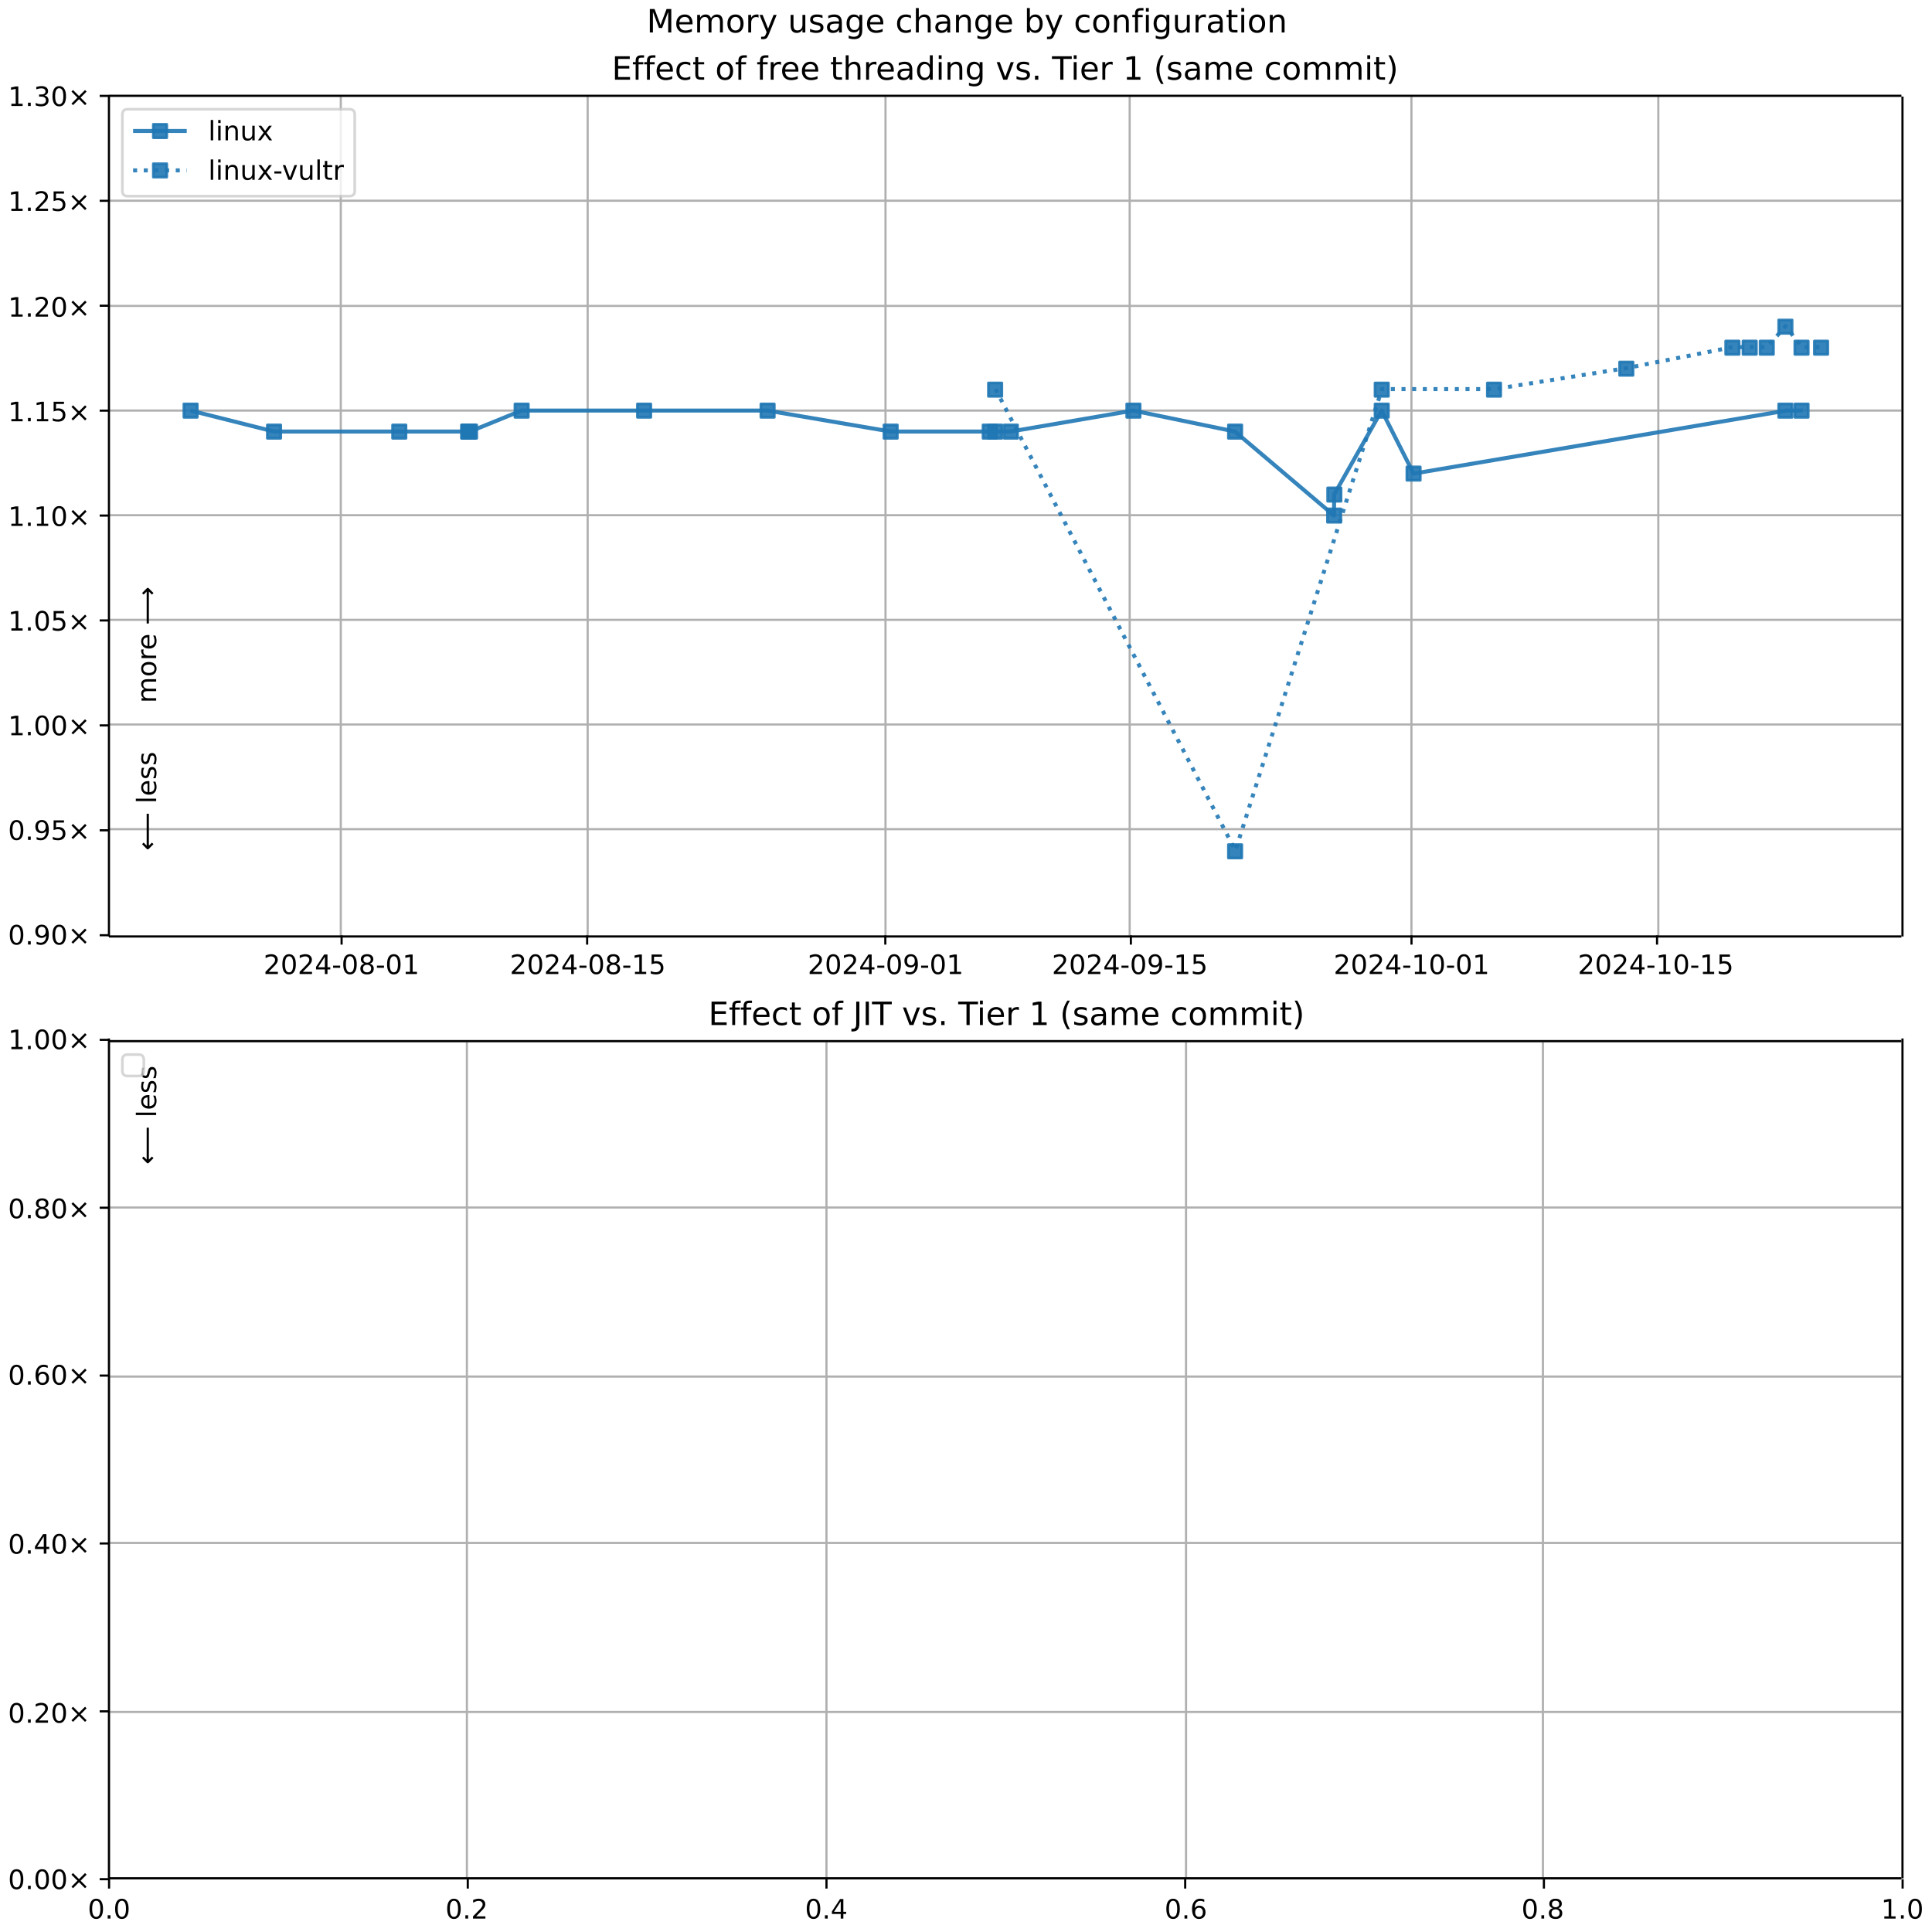
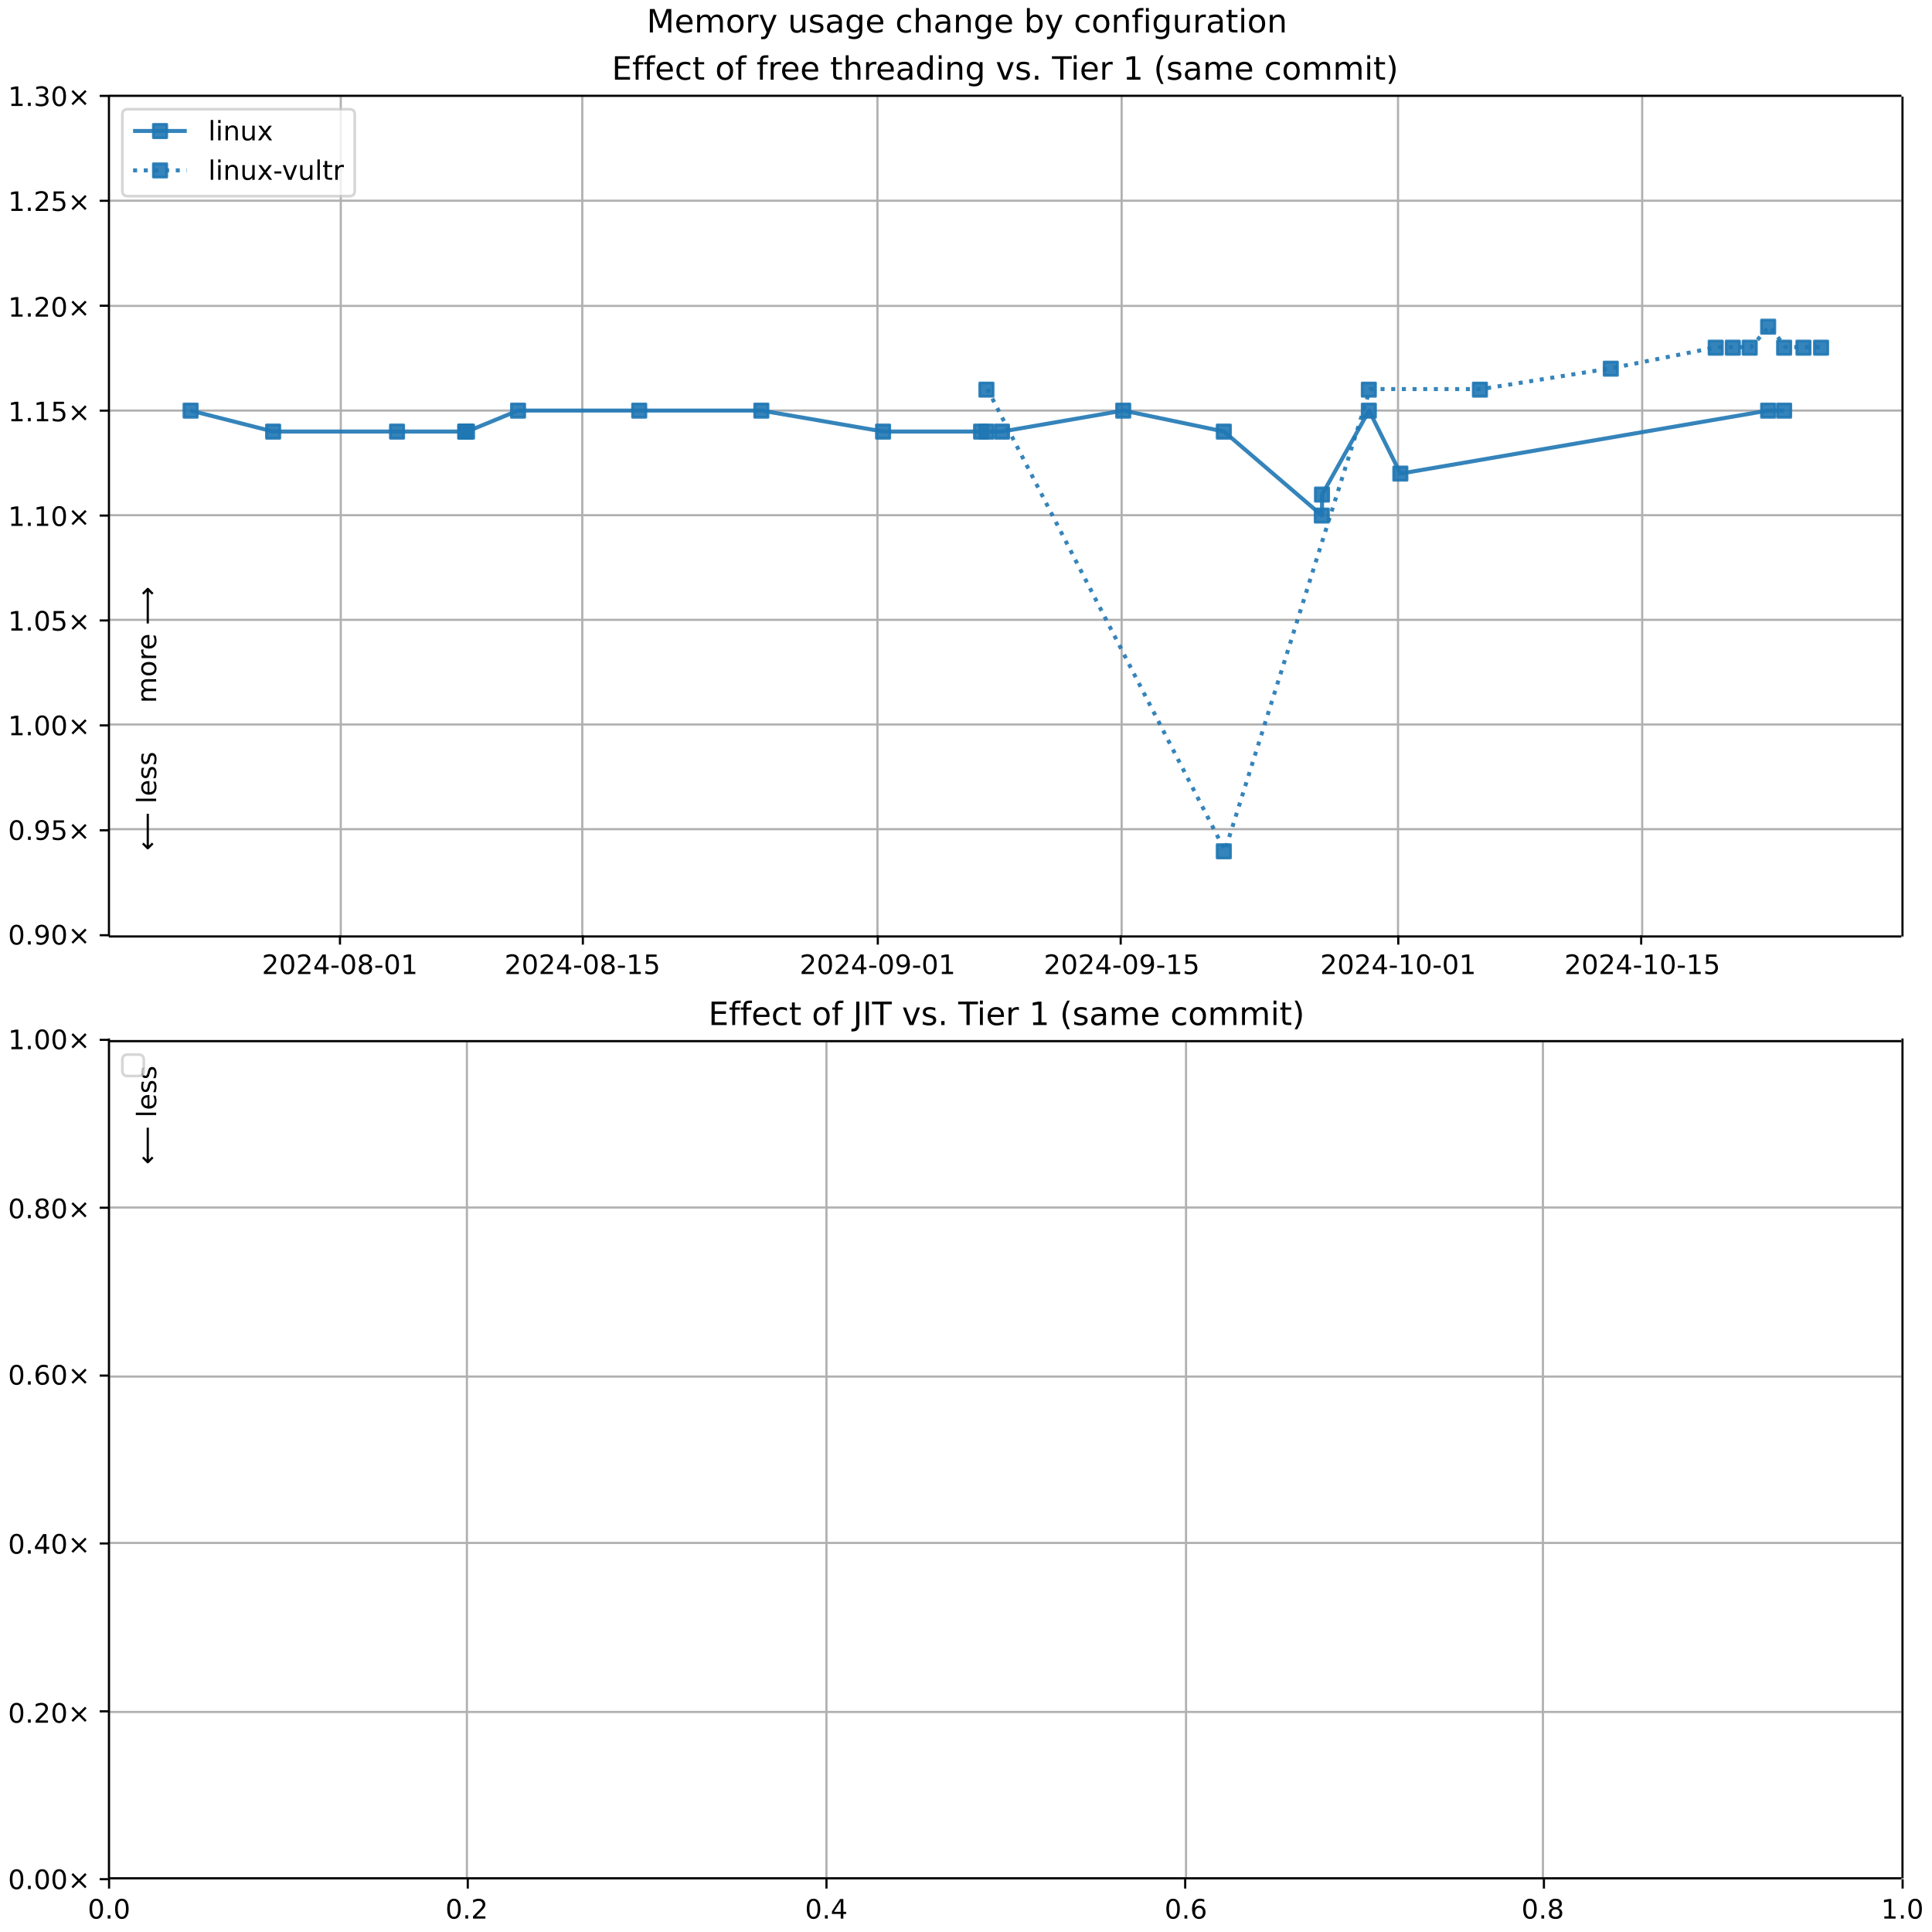
<svg xmlns="http://www.w3.org/2000/svg" xmlns:xlink="http://www.w3.org/1999/xlink" width="720pt" height="720pt" version="1.1" viewBox="0 0 720 720">
  <defs>
    <style type="text/css">*{stroke-linejoin: round; stroke-linecap: butt}</style>
  </defs>
  <path d="m0 720h720v-720h-720z" fill="#fff" />
  <path d="m40.6 349h668v-313h-668z" fill="#fff" />
  <path d="m127 349v-313" clip-path="url(#d)" fill="none" stroke="#b0b0b0" stroke-linecap="square" stroke-width=".8" />
  <defs>
    <path id="l" d="m0 0v3.5" stroke="#000" stroke-width=".8" />
  </defs>
-   <use x="127.304" y="348.529" stroke="#000000" stroke-width=".8" xlink:href="#l" />
-   <g transform="translate(98.2 363) scale(.1 -.1)">
+   <use x="126.695" y="348.529" stroke="#000000" stroke-width=".8" xlink:href="#l" />
+   <g transform="translate(97.6 363) scale(.1 -.1)">
    <defs>
      <path id="g" transform="scale(.0156)" d="m1228 531h2203v-531h-2962v531q359 372 979 998 621 627 780 809 303 340 423 576 121 236 121 464 0 372-261 606-261 235-680 235-297 0-627-103-329-103-704-313v638q381 153 712 231 332 78 607 78 725 0 1156-363 431-362 431-968 0-288-108-546-107-257-392-607-78-91-497-524-418-433-1181-1211z" />
      <path id="a" transform="scale(.0156)" d="m2034 4250q-487 0-733-480-245-479-245-1442 0-959 245-1439 246-480 733-480 491 0 736 480 246 480 246 1439 0 963-246 1442-245 480-736 480zm0 500q785 0 1199-621 414-620 414-1801 0-1178-414-1799-414-620-1199-620-784 0-1198 620-414 621-414 1799 0 1181 414 1801 414 621 1198 621z" />
      <path id="s" transform="scale(.0156)" d="m2419 4116-1594-2491h1594v2491zm-166 550h794v-3041h666v-525h-666v-1100h-628v1100h-2106v609l1940 2957z" />
      <path id="k" transform="scale(.0156)" d="m313 2009h1684v-512h-1684v512z" />
      <path id="ac" transform="scale(.0156)" d="m2034 2216q-450 0-708-241-257-241-257-662 0-422 257-663 258-241 708-241t709 242q260 243 260 662 0 421-258 662-257 241-711 241zm-631 268q-406 100-633 378-226 279-226 679 0 559 398 884 399 325 1092 325 697 0 1094-325t397-884q0-400-227-679-226-278-629-378 456-106 710-416 255-309 255-755 0-679-414-1042-414-362-1186-362-771 0-1186 362-414 363-414 1042 0 446 256 755 257 310 713 416zm-231 997q0-362 226-565 227-203 636-203 407 0 636 203 230 203 230 565 0 363-230 566-229 203-636 203-409 0-636-203-226-203-226-566z" />
      <path id="e" transform="scale(.0156)" d="m794 531h1031v3560l-1122-225v575l1116 225h631v-4135h1031v-531h-2687v531z" />
    </defs>
    <use xlink:href="#g" />
    <use x="63.623" xlink:href="#a" />
    <use x="127.246" xlink:href="#g" />
    <use x="190.869" xlink:href="#s" />
    <use x="254.492" xlink:href="#k" />
    <use x="290.576" xlink:href="#a" />
    <use x="354.199" xlink:href="#ac" />
    <use x="417.822" xlink:href="#k" />
    <use x="453.906" xlink:href="#a" />
    <use x="517.529" xlink:href="#e" />
  </g>
-   <path d="m219 349v-313" clip-path="url(#d)" fill="none" stroke="#b0b0b0" stroke-linecap="square" stroke-width=".8" />
-   <use x="218.813" y="348.529" stroke="#000000" stroke-width=".8" xlink:href="#l" />
-   <g transform="translate(190 363) scale(.1 -.1)">
+   <path d="m217 349v-313" clip-path="url(#d)" fill="none" stroke="#b0b0b0" stroke-linecap="square" stroke-width=".8" />
+   <use x="217.215" y="348.529" stroke="#000000" stroke-width=".8" xlink:href="#l" />
+   <g transform="translate(188 363) scale(.1 -.1)">
    <defs>
      <path id="u" transform="scale(.0156)" d="m691 4666h2478v-532h-1900v-1143q137 47 274 70 138 23 276 23 781 0 1237-428 457-428 457-1159 0-753-469-1171-469-417-1322-417-294 0-599 50-304 50-629 150v635q281-153 581-228t634-75q541 0 856 284 316 284 316 772 0 487-316 771-315 285-856 285-253 0-505-56-251-56-513-175v2344z" />
    </defs>
    <use xlink:href="#g" />
    <use x="63.623" xlink:href="#a" />
    <use x="127.246" xlink:href="#g" />
    <use x="190.869" xlink:href="#s" />
    <use x="254.492" xlink:href="#k" />
    <use x="290.576" xlink:href="#a" />
    <use x="354.199" xlink:href="#ac" />
    <use x="417.822" xlink:href="#k" />
    <use x="453.906" xlink:href="#e" />
    <use x="517.529" xlink:href="#u" />
  </g>
-   <path d="m330 349v-313" clip-path="url(#d)" fill="none" stroke="#b0b0b0" stroke-linecap="square" stroke-width=".8" />
-   <use x="329.932" y="348.529" stroke="#000000" stroke-width=".8" xlink:href="#l" />
-   <g transform="translate(301 363) scale(.1 -.1)">
+   <path d="m327 349v-313" clip-path="url(#d)" fill="none" stroke="#b0b0b0" stroke-linecap="square" stroke-width=".8" />
+   <use x="327.132" y="348.529" stroke="#000000" stroke-width=".8" xlink:href="#l" />
+   <g transform="translate(298 363) scale(.1 -.1)">
    <defs>
      <path id="ab" transform="scale(.0156)" d="m703 97v575q238-113 481-172 244-59 479-59 625 0 954 420 330 420 377 1277-181-269-460-413-278-144-615-144-700 0-1108 423-408 424-408 1159 0 718 425 1152 425 435 1131 435 810 0 1236-621 427-620 427-1801 0-1103-524-1761-523-658-1407-658-238 0-482 47-243 47-506 141zm1256 1978q425 0 673 290 249 291 249 798 0 503-249 795-248 292-673 292t-673-292-248-795q0-507 248-798 248-290 673-290z" />
    </defs>
    <use xlink:href="#g" />
    <use x="63.623" xlink:href="#a" />
    <use x="127.246" xlink:href="#g" />
    <use x="190.869" xlink:href="#s" />
    <use x="254.492" xlink:href="#k" />
    <use x="290.576" xlink:href="#a" />
    <use x="354.199" xlink:href="#ab" />
    <use x="417.822" xlink:href="#k" />
    <use x="453.906" xlink:href="#a" />
    <use x="517.529" xlink:href="#e" />
  </g>
-   <path d="m421 349v-313" clip-path="url(#d)" fill="none" stroke="#b0b0b0" stroke-linecap="square" stroke-width=".8" />
-   <use x="421.441" y="348.529" stroke="#000000" stroke-width=".8" xlink:href="#l" />
-   <g transform="translate(392 363) scale(.1 -.1)">
+   <path d="m418 349v-313" clip-path="url(#d)" fill="none" stroke="#b0b0b0" stroke-linecap="square" stroke-width=".8" />
+   <use x="417.652" y="348.529" stroke="#000000" stroke-width=".8" xlink:href="#l" />
+   <g transform="translate(389 363) scale(.1 -.1)">
    <use xlink:href="#g" />
    <use x="63.623" xlink:href="#a" />
    <use x="127.246" xlink:href="#g" />
    <use x="190.869" xlink:href="#s" />
    <use x="254.492" xlink:href="#k" />
    <use x="290.576" xlink:href="#a" />
    <use x="354.199" xlink:href="#ab" />
    <use x="417.822" xlink:href="#k" />
    <use x="453.906" xlink:href="#e" />
    <use x="517.529" xlink:href="#u" />
  </g>
-   <path d="m526 349v-313" clip-path="url(#d)" fill="none" stroke="#b0b0b0" stroke-linecap="square" stroke-width=".8" />
-   <use x="526.024" y="348.529" stroke="#000000" stroke-width=".8" xlink:href="#l" />
-   <g transform="translate(497 363) scale(.1 -.1)">
+   <path d="m521 349v-313" clip-path="url(#d)" fill="none" stroke="#b0b0b0" stroke-linecap="square" stroke-width=".8" />
+   <use x="521.104" y="348.529" stroke="#000000" stroke-width=".8" xlink:href="#l" />
+   <g transform="translate(492 363) scale(.1 -.1)">
    <use xlink:href="#g" />
    <use x="63.623" xlink:href="#a" />
    <use x="127.246" xlink:href="#g" />
    <use x="190.869" xlink:href="#s" />
    <use x="254.492" xlink:href="#k" />
    <use x="290.576" xlink:href="#e" />
    <use x="354.199" xlink:href="#a" />
    <use x="417.822" xlink:href="#k" />
    <use x="453.906" xlink:href="#a" />
    <use x="517.529" xlink:href="#e" />
  </g>
-   <path d="m618 349v-313" clip-path="url(#d)" fill="none" stroke="#b0b0b0" stroke-linecap="square" stroke-width=".8" />
-   <use x="617.533" y="348.529" stroke="#000000" stroke-width=".8" xlink:href="#l" />
-   <g transform="translate(588 363) scale(.1 -.1)">
+   <path d="m612 349v-313" clip-path="url(#d)" fill="none" stroke="#b0b0b0" stroke-linecap="square" stroke-width=".8" />
+   <use x="611.624" y="348.529" stroke="#000000" stroke-width=".8" xlink:href="#l" />
+   <g transform="translate(583 363) scale(.1 -.1)">
    <use xlink:href="#g" />
    <use x="63.623" xlink:href="#a" />
    <use x="127.246" xlink:href="#g" />
    <use x="190.869" xlink:href="#s" />
    <use x="254.492" xlink:href="#k" />
    <use x="290.576" xlink:href="#e" />
    <use x="354.199" xlink:href="#a" />
    <use x="417.822" xlink:href="#k" />
    <use x="453.906" xlink:href="#e" />
    <use x="517.529" xlink:href="#u" />
  </g>
  <path d="m40.6 349h668" clip-path="url(#d)" fill="none" stroke="#b0b0b0" stroke-linecap="square" stroke-width=".8" />
  <defs>
    <path id="h" d="m0 0h-3.5" stroke="#000" stroke-width=".8" />
  </defs>
  <use x="40.646" y="348.529" stroke="#000000" stroke-width=".8" xlink:href="#h" />
  <g transform="translate(3 352) scale(.1 -.1)">
    <defs>
      <path id="c" transform="scale(.0156)" d="m684 794h660v-794h-660v794z" />
      <path id="i" transform="scale(.0156)" d="m4488 3438-1429-1435 1429-1428-372-378-1435 1434-1434-1434-369 378 1425 1428-1425 1435 369 378 1434-1435 1435 1435 372-378z" />
    </defs>
    <use xlink:href="#a" />
    <use x="63.623" xlink:href="#c" />
    <use x="95.41" xlink:href="#ab" />
    <use x="159.033" xlink:href="#a" />
    <use x="222.656" xlink:href="#i" />
  </g>
  <path d="m40.6 309h668" clip-path="url(#d)" fill="none" stroke="#b0b0b0" stroke-linecap="square" stroke-width=".8" />
  <use x="40.646" y="309.429" stroke="#000000" stroke-width=".8" xlink:href="#h" />
  <g transform="translate(3 313) scale(.1 -.1)">
    <use xlink:href="#a" />
    <use x="63.623" xlink:href="#c" />
    <use x="95.41" xlink:href="#ab" />
    <use x="159.033" xlink:href="#u" />
    <use x="222.656" xlink:href="#i" />
  </g>
  <path d="m40.6 270h668" clip-path="url(#d)" fill="none" stroke="#b0b0b0" stroke-linecap="square" stroke-width=".8" />
  <use x="40.646" y="270.33" stroke="#000000" stroke-width=".8" xlink:href="#h" />
  <g transform="translate(3 274) scale(.1 -.1)">
    <use xlink:href="#e" />
    <use x="63.623" xlink:href="#c" />
    <use x="95.41" xlink:href="#a" />
    <use x="159.033" xlink:href="#a" />
    <use x="222.656" xlink:href="#i" />
  </g>
  <path d="m40.6 231h668" clip-path="url(#d)" fill="none" stroke="#b0b0b0" stroke-linecap="square" stroke-width=".8" />
  <use x="40.646" y="231.23" stroke="#000000" stroke-width=".8" xlink:href="#h" />
  <g transform="translate(3 235) scale(.1 -.1)">
    <use xlink:href="#e" />
    <use x="63.623" xlink:href="#c" />
    <use x="95.41" xlink:href="#a" />
    <use x="159.033" xlink:href="#u" />
    <use x="222.656" xlink:href="#i" />
  </g>
  <path d="m40.6 192h668" clip-path="url(#d)" fill="none" stroke="#b0b0b0" stroke-linecap="square" stroke-width=".8" />
  <use x="40.646" y="192.131" stroke="#000000" stroke-width=".8" xlink:href="#h" />
  <g transform="translate(3 196) scale(.1 -.1)">
    <use xlink:href="#e" />
    <use x="63.623" xlink:href="#c" />
    <use x="95.41" xlink:href="#e" />
    <use x="159.033" xlink:href="#a" />
    <use x="222.656" xlink:href="#i" />
  </g>
  <path d="m40.6 153h668" clip-path="url(#d)" fill="none" stroke="#b0b0b0" stroke-linecap="square" stroke-width=".8" />
  <use x="40.646" y="153.031" stroke="#000000" stroke-width=".8" xlink:href="#h" />
  <g transform="translate(3 157) scale(.1 -.1)">
    <use xlink:href="#e" />
    <use x="63.623" xlink:href="#c" />
    <use x="95.41" xlink:href="#e" />
    <use x="159.033" xlink:href="#u" />
    <use x="222.656" xlink:href="#i" />
  </g>
  <path d="m40.6 114h668" clip-path="url(#d)" fill="none" stroke="#b0b0b0" stroke-linecap="square" stroke-width=".8" />
  <use x="40.646" y="113.932" stroke="#000000" stroke-width=".8" xlink:href="#h" />
  <g transform="translate(3 118) scale(.1 -.1)">
    <use xlink:href="#e" />
    <use x="63.623" xlink:href="#c" />
    <use x="95.41" xlink:href="#g" />
    <use x="159.033" xlink:href="#a" />
    <use x="222.656" xlink:href="#i" />
  </g>
  <path d="m40.6 74.8h668" clip-path="url(#d)" fill="none" stroke="#b0b0b0" stroke-linecap="square" stroke-width=".8" />
  <use x="40.646" y="74.832" stroke="#000000" stroke-width=".8" xlink:href="#h" />
  <g transform="translate(3 78.6) scale(.1 -.1)">
    <use xlink:href="#e" />
    <use x="63.623" xlink:href="#c" />
    <use x="95.41" xlink:href="#g" />
    <use x="159.033" xlink:href="#u" />
    <use x="222.656" xlink:href="#i" />
  </g>
  <path d="m40.6 35.7h668" clip-path="url(#d)" fill="none" stroke="#b0b0b0" stroke-linecap="square" stroke-width=".8" />
  <use x="40.646" y="35.733" stroke="#000000" stroke-width=".8" xlink:href="#h" />
  <g transform="translate(3 39.5) scale(.1 -.1)">
    <defs>
      <path id="at" transform="scale(.0156)" d="m2597 2516q453-97 707-404 255-306 255-756 0-690-475-1069-475-378-1350-378-293 0-604 58t-642 174v609q262-153 574-231 313-78 654-78 593 0 904 234t311 681q0 413-289 645-289 233-804 233h-544v519h569q465 0 712 186t247 536q0 359-255 551-254 193-729 193-260 0-557-57-297-56-653-174v562q360 100 674 150t592 50q719 0 1137-327 419-326 419-882 0-388-222-655t-631-370z" />
    </defs>
    <use xlink:href="#e" />
    <use x="63.623" xlink:href="#c" />
    <use x="95.41" xlink:href="#at" />
    <use x="159.033" xlink:href="#a" />
    <use x="222.656" xlink:href="#i" />
  </g>
-   <path d="m71 153 31.1 7.82h46.7 25.7 0.042 0.622l19.2-7.82h45.6 46l45.9 7.82h36.9 2.01 5.86l45.7-7.82 37.9 7.82 36.9 31.3 0.069-7.82 17.7-31.3 11.9 23.5 139-23.5h6.01" clip-path="url(#d)" fill="none" stroke="#1f77b4" stroke-linecap="square" stroke-opacity=".9" stroke-width="1.5" />
+   <path d="m71 153 30.8 7.82h46.2 25.4 0.041 0.616l19-7.82h45.2 45.5l45.4 7.82h36.5 1.99 5.8l45.2-7.82 37.5 7.82 36.5 31.3 0.068-7.82 17.5-31.3 11.7 23.5 137-23.5h5.95" clip-path="url(#d)" fill="none" stroke="#1f77b4" stroke-linecap="square" stroke-opacity=".9" stroke-width="1.5" />
  <defs>
    <path id="b" d="m-2.5 2.5h5v-5h-5z" stroke="#1f77b4" stroke-opacity=".9" />
  </defs>
  <g clip-path="url(#d)" fill="#1f77b4" fill-opacity=".9" stroke="#1f77b4" stroke-opacity=".9">
    <use x="71.027" y="153.031" xlink:href="#b" />
-     <use x="102.128" y="160.851" xlink:href="#b" />
-     <use x="148.8" y="160.851" xlink:href="#b" />
-     <use x="174.515" y="160.851" xlink:href="#b" />
-     <use x="174.557" y="160.851" xlink:href="#b" />
-     <use x="175.179" y="160.851" xlink:href="#b" />
-     <use x="194.398" y="153.031" xlink:href="#b" />
-     <use x="240.048" y="153.031" xlink:href="#b" />
-     <use x="286.059" y="153.031" xlink:href="#b" />
-     <use x="331.916" y="160.851" xlink:href="#b" />
-     <use x="368.842" y="160.851" xlink:href="#b" />
-     <use x="370.854" y="160.851" xlink:href="#b" />
-     <use x="376.717" y="160.851" xlink:href="#b" />
-     <use x="422.394" y="153.031" xlink:href="#b" />
-     <use x="460.287" y="160.851" xlink:href="#b" />
-     <use x="497.206" y="192.131" xlink:href="#b" />
-     <use x="497.274" y="184.311" xlink:href="#b" />
-     <use x="514.929" y="153.031" xlink:href="#b" />
-     <use x="526.799" y="176.491" xlink:href="#b" />
-     <use x="665.365" y="153.031" xlink:href="#b" />
-     <use x="671.378" y="153.031" xlink:href="#b" />
+     <use x="101.792" y="160.851" xlink:href="#b" />
+     <use x="147.959" y="160.851" xlink:href="#b" />
+     <use x="173.396" y="160.851" xlink:href="#b" />
+     <use x="173.438" y="160.851" xlink:href="#b" />
+     <use x="174.053" y="160.851" xlink:href="#b" />
+     <use x="193.064" y="153.031" xlink:href="#b" />
+     <use x="238.22" y="153.031" xlink:href="#b" />
+     <use x="283.734" y="153.031" xlink:href="#b" />
+     <use x="329.095" y="160.851" xlink:href="#b" />
+     <use x="365.622" y="160.851" xlink:href="#b" />
+     <use x="367.612" y="160.851" xlink:href="#b" />
+     <use x="373.411" y="160.851" xlink:href="#b" />
+     <use x="418.595" y="153.031" xlink:href="#b" />
+     <use x="456.078" y="160.851" xlink:href="#b" />
+     <use x="492.597" y="192.131" xlink:href="#b" />
+     <use x="492.665" y="184.311" xlink:href="#b" />
+     <use x="510.129" y="153.031" xlink:href="#b" />
+     <use x="521.87" y="176.491" xlink:href="#b" />
+     <use x="658.938" y="153.031" xlink:href="#b" />
+     <use x="664.887" y="153.031" xlink:href="#b" />
  </g>
  <g stroke="#1f77b4" stroke-opacity=".9">
-     <path d="m371 145 89.4 172 54.6-172h41.9l49.3-7.82 39.5-7.82h6.45 6.36l6.94-7.82 6.01 7.82h7.29" clip-path="url(#d)" fill="none" stroke-dasharray="1.5,2.475" stroke-width="1.5" />
+     <path d="m368 145 88.5 172 54.1-172h41.4l48.8-7.82 39.1-7.82h6.38 6.29l6.87-7.82 5.95 7.82h7.21 6.57" clip-path="url(#d)" fill="none" stroke-dasharray="1.5,2.475" stroke-width="1.5" />
    <g clip-path="url(#d)" fill="#1f77b4" fill-opacity=".9">
-       <use x="370.854" y="145.211" xlink:href="#b" />
-       <use x="460.287" y="317.249" xlink:href="#b" />
-       <use x="514.929" y="145.211" xlink:href="#b" />
-       <use x="556.784" y="145.211" xlink:href="#b" />
-       <use x="606.083" y="137.391" xlink:href="#b" />
-       <use x="645.609" y="129.572" xlink:href="#b" />
-       <use x="652.062" y="129.572" xlink:href="#b" />
-       <use x="658.422" y="129.572" xlink:href="#b" />
-       <use x="665.365" y="121.752" xlink:href="#b" />
-       <use x="671.378" y="129.572" xlink:href="#b" />
+       <use x="367.612" y="145.211" xlink:href="#b" />
+       <use x="456.078" y="317.249" xlink:href="#b" />
+       <use x="510.129" y="145.211" xlink:href="#b" />
+       <use x="551.532" y="145.211" xlink:href="#b" />
+       <use x="600.297" y="137.391" xlink:href="#b" />
+       <use x="639.396" y="129.572" xlink:href="#b" />
+       <use x="645.779" y="129.572" xlink:href="#b" />
+       <use x="652.07" y="129.572" xlink:href="#b" />
+       <use x="658.938" y="121.752" xlink:href="#b" />
+       <use x="664.887" y="129.572" xlink:href="#b" />
+       <use x="672.096" y="129.572" xlink:href="#b" />
      <use x="678.666" y="129.572" xlink:href="#b" />
    </g>
  </g>
  <path d="m40.6 349v-313" fill="none" stroke="#000" stroke-linecap="square" stroke-width=".8" />
  <path d="m709 349v-313" fill="none" stroke="#000" stroke-linecap="square" stroke-width=".8" />
  <path d="m40.6 349h668" fill="none" stroke="#000" stroke-linecap="square" stroke-width=".8" />
  <path d="m40.6 35.7h668" fill="none" stroke="#000" stroke-linecap="square" stroke-width=".8" />
  <g clip-path="url(#d)">
    <g transform="translate(58.2 262) rotate(-90) scale(.1 -.1)">
      <defs>
        <path id="p" transform="scale(.0156)" d="m3328 2828q216 388 516 572t706 184q547 0 844-383 297-382 297-1088v-2113h-578v2094q0 503-179 746-178 244-543 244-447 0-707-297-259-296-259-809v-1978h-578v2094q0 506-178 748t-550 242q-441 0-701-298-259-298-259-808v-1978h-578v3500h578v-544q197 322 472 475t653 153q382 0 649-194 267-193 395-562z" />
        <path id="o" transform="scale(.0156)" d="m1959 3097q-462 0-731-361t-269-989 267-989q268-361 733-361 460 0 728 362 269 363 269 988 0 622-269 986-268 364-728 364zm0 487q750 0 1178-488 429-487 429-1349 0-859-429-1349-428-489-1178-489-753 0-1180 489-426 490-426 1349 0 862 426 1349 427 488 1180 488z" />
        <path id="n" transform="scale(.0156)" d="m2631 2963q-97 56-211 82-114 27-251 27-488 0-749-317t-261-911v-1844h-578v3500h578v-544q182 319 472 473 291 155 707 155 59 0 131-8 72-7 159-23l3-590z" />
        <path id="f" transform="scale(.0156)" d="m3597 1894v-281h-2644q38-594 358-905t892-311q331 0 642 81t618 244v-544q-310-131-635-200t-659-69q-838 0-1327 487-489 488-489 1320 0 859 464 1363 464 505 1252 505 706 0 1117-455 411-454 411-1235zm-575 169q-6 471-264 752-258 282-683 282-481 0-770-272t-333-766l2050 4z" />
        <path id="am" transform="scale(.0156)" d="m8863 2147v-281l-1229-1228-375 375 729 728h-7622v531h7622l-729 728 375 375 1229-1228z" />
      </defs>
      <use xlink:href="#p" />
      <use x="97.412" xlink:href="#o" />
      <use x="158.594" xlink:href="#n" />
      <use x="197.457" xlink:href="#f" />
      <use x="258.98" xlink:href="#DejaVuSans-20" />
      <use x="290.768" xlink:href="#am" />
    </g>
  </g>
  <g clip-path="url(#d)">
    <g transform="translate(58.2 317) rotate(-90) scale(.1 -.1)">
      <defs>
        <path id="an" transform="scale(.0156)" d="m313 1866v281l1228 1228 375-375-728-728h7621v-531h-7621l728-728-375-375-1228 1228z" />
        <path id="z" transform="scale(.0156)" d="m603 4863h575v-4863h-575v4863z" />
        <path id="m" transform="scale(.0156)" d="m2834 3397v-544q-243 125-506 187-262 63-544 63-428 0-642-131t-214-394q0-200 153-314t616-217l197-44q612-131 870-370t258-667q0-488-386-773-386-284-1061-284-281 0-586 55t-642 164v594q319-166 628-249 309-82 613-82 406 0 624 139 219 139 219 392 0 234-158 359-157 125-692 241l-200 47q-534 112-772 345-237 233-237 639 0 494 350 762 350 269 994 269 318 0 599-47 282-46 519-140z" />
      </defs>
      <use xlink:href="#an" />
      <use x="143.359" xlink:href="#DejaVuSans-20" />
      <use x="175.146" xlink:href="#z" />
      <use x="202.93" xlink:href="#f" />
      <use x="264.453" xlink:href="#m" />
      <use x="316.553" xlink:href="#m" />
    </g>
  </g>
  <g transform="translate(228 29.7) scale(.12 -.12)">
    <defs>
      <path id="ai" transform="scale(.0156)" d="m628 4666h2950v-532h-2319v-1381h2222v-531h-2222v-1691h2375v-531h-3006v4666z" />
      <path id="r" transform="scale(.0156)" d="m2375 4863v-479h-550q-309 0-430-125-120-125-120-450v-309h947v-447h-947v-3053h-578v3053h-550v447h550v244q0 584 272 851 272 268 862 268h544z" />
      <path id="w" transform="scale(.0156)" d="m3122 3366v-538q-244 135-489 202t-495 67q-560 0-870-355-309-354-309-995t309-996q310-354 870-354 250 0 495 67t489 202v-532q-241-112-499-168-257-57-548-57-791 0-1257 497-465 497-465 1341 0 856 470 1346 471 491 1290 491 265 0 518-55 253-54 491-163z" />
      <path id="t" transform="scale(.0156)" d="m1172 4494v-994h1184v-447h-1184v-1900q0-428 117-550t477-122h590v-481h-590q-666 0-919 248-253 249-253 905v1900h-422v447h422v994h578z" />
      <path id="ah" transform="scale(.0156)" d="m3513 2113v-2113h-575v2094q0 497-194 743-194 247-581 247-466 0-735-297-269-296-269-809v-1978h-578v4863h578v-1907q207 316 486 472 280 156 646 156 603 0 912-373 310-373 310-1098z" />
      <path id="x" transform="scale(.0156)" d="m2194 1759q-697 0-966-159t-269-544q0-306 202-486 202-179 548-179 479 0 768 339t289 901v128h-572zm1147 238v-2e3h-575v531q-197-318-491-470t-719-152q-537 0-855 302-317 302-317 808 0 590 395 890 396 300 1180 300h807v57q0 397-261 614t-733 217q-300 0-585-72-284-72-546-216v532q315 122 612 182 297 61 578 61 760 0 1135-394 375-393 375-1193z" />
      <path id="ao" transform="scale(.0156)" d="m2906 2969v1894h575v-4863h-575v525q-181-312-458-464-276-152-664-152-634 0-1033 506-398 507-398 1332t398 1331q399 506 1033 506 388 0 664-152 277-151 458-463zm-1959-1222q0-634 261-995t717-361 718 361q263 361 263 995t-263 995q-262 361-718 361t-717-361-261-995z" />
      <path id="q" transform="scale(.0156)" d="m603 3500h575v-3500h-575v3500zm0 1363h575v-729h-575v729z" />
      <path id="v" transform="scale(.0156)" d="m3513 2113v-2113h-575v2094q0 497-194 743-194 247-581 247-466 0-735-297-269-296-269-809v-1978h-578v3500h578v-544q207 316 486 472 280 156 646 156 603 0 912-373 310-373 310-1098z" />
      <path id="aa" transform="scale(.0156)" d="m2906 1791q0 625-258 968-257 344-723 344-462 0-720-344-258-343-258-968 0-622 258-966t720-344q466 0 723 344 258 344 258 966zm575-1357q0-893-397-1329-396-436-1215-436-303 0-572 45t-522 139v559q253-137 500-202 247-66 503-66 566 0 847 295t281 892v285q-178-310-456-463t-666-153q-643 0-1037 490-394 491-394 1301 0 812 394 1302 394 491 1037 491 388 0 666-153t456-462v531h575v-3066z" />
      <path id="ad" transform="scale(.0156)" d="m191 3500h609l1094-2937 1094 2937h609l-1313-3500h-781l-1312 3500z" />
      <path id="ae" transform="scale(.0156)" d="m-19 4666h3947v-532h-1656v-4134h-634v4134h-1657v532z" />
      <path id="al" transform="scale(.0156)" d="m1984 4856q-418-718-622-1422-203-703-203-1425 0-721 205-1429t620-1424h-500q-468 735-701 1444t-233 1409q0 697 231 1403 232 707 703 1444h500z" />
      <path id="ak" transform="scale(.0156)" d="m513 4856h500q468-737 701-1444 233-706 233-1403 0-700-233-1409t-701-1444h-500q415 716 620 1424t205 1429q0 722-205 1425-205 704-620 1422z" />
    </defs>
    <use xlink:href="#ai" />
    <use x="63.184" xlink:href="#r" />
    <use x="98.389" xlink:href="#r" />
    <use x="133.594" xlink:href="#f" />
    <use x="195.117" xlink:href="#w" />
    <use x="250.098" xlink:href="#t" />
    <use x="289.307" xlink:href="#DejaVuSans-20" />
    <use x="321.094" xlink:href="#o" />
    <use x="382.275" xlink:href="#r" />
    <use x="417.48" xlink:href="#DejaVuSans-20" />
    <use x="449.268" xlink:href="#r" />
    <use x="484.473" xlink:href="#n" />
    <use x="523.336" xlink:href="#f" />
    <use x="584.859" xlink:href="#f" />
    <use x="646.383" xlink:href="#DejaVuSans-20" />
    <use x="678.17" xlink:href="#t" />
    <use x="717.379" xlink:href="#ah" />
    <use x="780.758" xlink:href="#n" />
    <use x="819.621" xlink:href="#f" />
    <use x="881.145" xlink:href="#x" />
    <use x="942.424" xlink:href="#ao" />
    <use x="1005.9" xlink:href="#q" />
    <use x="1033.684" xlink:href="#v" />
    <use x="1097.062" xlink:href="#aa" />
    <use x="1160.539" xlink:href="#DejaVuSans-20" />
    <use x="1192.326" xlink:href="#ad" />
    <use x="1251.506" xlink:href="#m" />
    <use x="1303.605" xlink:href="#c" />
    <use x="1335.393" xlink:href="#DejaVuSans-20" />
    <use x="1367.18" xlink:href="#ae" />
    <use x="1425.139" xlink:href="#q" />
    <use x="1452.922" xlink:href="#f" />
    <use x="1514.445" xlink:href="#n" />
    <use x="1555.559" xlink:href="#DejaVuSans-20" />
    <use x="1587.346" xlink:href="#e" />
    <use x="1650.969" xlink:href="#DejaVuSans-20" />
    <use x="1682.756" xlink:href="#al" />
    <use x="1721.77" xlink:href="#m" />
    <use x="1773.869" xlink:href="#x" />
    <use x="1835.148" xlink:href="#p" />
    <use x="1932.561" xlink:href="#f" />
    <use x="1994.084" xlink:href="#DejaVuSans-20" />
    <use x="2025.871" xlink:href="#w" />
    <use x="2080.852" xlink:href="#o" />
    <use x="2142.033" xlink:href="#p" />
    <use x="2239.445" xlink:href="#p" />
    <use x="2336.857" xlink:href="#q" />
    <use x="2364.641" xlink:href="#t" />
    <use x="2403.85" xlink:href="#ak" />
  </g>
  <path d="m47.6 73.1h82.6q2 0 2-2v-28.4q0-2-2-2h-82.6q-2 0-2 2v28.4q0 2 2 2z" fill="#fff" opacity=".8" stroke="#ccc" />
  <path d="m49.6 48.8h10 10" fill="none" stroke="#1f77b4" stroke-linecap="square" stroke-opacity=".9" stroke-width="1.5" />
  <use x="59.646" y="48.831" fill="#1f77b4" fill-opacity=".9" stroke="#1f77b4" stroke-opacity=".9" xlink:href="#b" />
  <g transform="translate(77.6 52.3) scale(.1 -.1)">
    <defs>
      <path id="y" transform="scale(.0156)" d="m544 1381v2119h575v-2097q0-497 193-746 194-248 582-248 465 0 735 297 271 297 271 810v1984h575v-3500h-575v538q-209-319-486-474-276-155-642-155-603 0-916 375-312 375-312 1097zm1447 2203z" />
      <path id="ag" transform="scale(.0156)" d="m3513 3500-1266-1703 1331-1797h-678l-1019 1375-1018-1375h-679l1360 1831-1244 1669h678l928-1247 928 1247h679z" />
    </defs>
    <use xlink:href="#z" />
    <use x="27.783" xlink:href="#q" />
    <use x="55.566" xlink:href="#v" />
    <use x="118.945" xlink:href="#y" />
    <use x="182.324" xlink:href="#ag" />
  </g>
  <path d="m49.6 63.5h10 10" fill="none" stroke="#1f77b4" stroke-dasharray="1.5,2.475" stroke-opacity=".9" stroke-width="1.5" />
  <use x="59.646" y="63.509" fill="#1f77b4" fill-opacity=".9" stroke="#1f77b4" stroke-opacity=".9" xlink:href="#b" />
  <g transform="translate(77.6 67) scale(.1 -.1)">
    <use xlink:href="#z" />
    <use x="27.783" xlink:href="#q" />
    <use x="55.566" xlink:href="#v" />
    <use x="118.945" xlink:href="#y" />
    <use x="182.324" xlink:href="#ag" />
    <use x="241.504" xlink:href="#k" />
    <use x="274.963" xlink:href="#ad" />
    <use x="334.143" xlink:href="#y" />
    <use x="397.521" xlink:href="#z" />
    <use x="425.305" xlink:href="#t" />
    <use x="464.514" xlink:href="#n" />
  </g>
  <path d="m40.6 700h668v-313h-668z" fill="#fff" />
  <path d="m40.6 700v-313" clip-path="url(#j)" fill="none" stroke="#b0b0b0" stroke-linecap="square" stroke-width=".8" />
  <use x="40.646" y="700.322" stroke="#000000" stroke-width=".8" xlink:href="#l" />
  <g transform="translate(32.7 715) scale(.1 -.1)">
    <use xlink:href="#a" />
    <use x="63.623" xlink:href="#c" />
    <use x="95.41" xlink:href="#a" />
  </g>
  <path d="m174 700v-313" clip-path="url(#j)" fill="none" stroke="#b0b0b0" stroke-linecap="square" stroke-width=".8" />
  <use x="174.326" y="700.322" stroke="#000000" stroke-width=".8" xlink:href="#l" />
  <g transform="translate(166 715) scale(.1 -.1)">
    <use xlink:href="#a" />
    <use x="63.623" xlink:href="#c" />
    <use x="95.41" xlink:href="#g" />
  </g>
  <path d="m308 700v-313" clip-path="url(#j)" fill="none" stroke="#b0b0b0" stroke-linecap="square" stroke-width=".8" />
  <use x="308.007" y="700.322" stroke="#000000" stroke-width=".8" xlink:href="#l" />
  <g transform="translate(300 715) scale(.1 -.1)">
    <use xlink:href="#a" />
    <use x="63.623" xlink:href="#c" />
    <use x="95.41" xlink:href="#s" />
  </g>
  <path d="m442 700v-313" clip-path="url(#j)" fill="none" stroke="#b0b0b0" stroke-linecap="square" stroke-width=".8" />
  <use x="441.687" y="700.322" stroke="#000000" stroke-width=".8" xlink:href="#l" />
  <g transform="translate(434 715) scale(.1 -.1)">
    <defs>
      <path id="aj" transform="scale(.0156)" d="m2113 2584q-425 0-674-291-248-290-248-796 0-503 248-796 249-292 674-292t673 292q248 293 248 796 0 506-248 796-248 291-673 291zm1253 1979v-575q-238 112-480 171-242 60-480 60-625 0-955-422-329-422-376-1275 184 272 462 417 279 145 613 145 703 0 1111-427 408-426 408-1160 0-719-425-1154-425-434-1131-434-810 0-1238 620-428 621-428 1799 0 1106 525 1764t1409 658q238 0 480-47t505-140z" />
    </defs>
    <use xlink:href="#a" />
    <use x="63.623" xlink:href="#c" />
    <use x="95.41" xlink:href="#aj" />
  </g>
  <path d="m575 700v-313" clip-path="url(#j)" fill="none" stroke="#b0b0b0" stroke-linecap="square" stroke-width=".8" />
  <use x="575.368" y="700.322" stroke="#000000" stroke-width=".8" xlink:href="#l" />
  <g transform="translate(567 715) scale(.1 -.1)">
    <use xlink:href="#a" />
    <use x="63.623" xlink:href="#c" />
    <use x="95.41" xlink:href="#ac" />
  </g>
  <path d="m709 700v-313" clip-path="url(#j)" fill="none" stroke="#b0b0b0" stroke-linecap="square" stroke-width=".8" />
  <use x="709.048" y="700.322" stroke="#000000" stroke-width=".8" xlink:href="#l" />
  <g transform="translate(701 715) scale(.1 -.1)">
    <use xlink:href="#e" />
    <use x="63.623" xlink:href="#c" />
    <use x="95.41" xlink:href="#a" />
  </g>
  <path d="m40.6 700h668" clip-path="url(#j)" fill="none" stroke="#b0b0b0" stroke-linecap="square" stroke-width=".8" />
  <use x="40.646" y="700.322" stroke="#000000" stroke-width=".8" xlink:href="#h" />
  <g transform="translate(3 704) scale(.1 -.1)">
    <use xlink:href="#a" />
    <use x="63.623" xlink:href="#c" />
    <use x="95.41" xlink:href="#a" />
    <use x="159.033" xlink:href="#a" />
    <use x="222.656" xlink:href="#i" />
  </g>
  <path d="m40.6 638h668" clip-path="url(#j)" fill="none" stroke="#b0b0b0" stroke-linecap="square" stroke-width=".8" />
  <use x="40.646" y="637.762" stroke="#000000" stroke-width=".8" xlink:href="#h" />
  <g transform="translate(3 642) scale(.1 -.1)">
    <use xlink:href="#a" />
    <use x="63.623" xlink:href="#c" />
    <use x="95.41" xlink:href="#g" />
    <use x="159.033" xlink:href="#a" />
    <use x="222.656" xlink:href="#i" />
  </g>
  <path d="m40.6 575h668" clip-path="url(#j)" fill="none" stroke="#b0b0b0" stroke-linecap="square" stroke-width=".8" />
  <use x="40.646" y="575.203" stroke="#000000" stroke-width=".8" xlink:href="#h" />
  <g transform="translate(3 579) scale(.1 -.1)">
    <use xlink:href="#a" />
    <use x="63.623" xlink:href="#c" />
    <use x="95.41" xlink:href="#s" />
    <use x="159.033" xlink:href="#a" />
    <use x="222.656" xlink:href="#i" />
  </g>
  <path d="m40.6 513h668" clip-path="url(#j)" fill="none" stroke="#b0b0b0" stroke-linecap="square" stroke-width=".8" />
  <use x="40.646" y="512.644" stroke="#000000" stroke-width=".8" xlink:href="#h" />
  <g transform="translate(3 516) scale(.1 -.1)">
    <use xlink:href="#a" />
    <use x="63.623" xlink:href="#c" />
    <use x="95.41" xlink:href="#aj" />
    <use x="159.033" xlink:href="#a" />
    <use x="222.656" xlink:href="#i" />
  </g>
  <path d="m40.6 450h668" clip-path="url(#j)" fill="none" stroke="#b0b0b0" stroke-linecap="square" stroke-width=".8" />
  <use x="40.646" y="450.085" stroke="#000000" stroke-width=".8" xlink:href="#h" />
  <g transform="translate(3 454) scale(.1 -.1)">
    <use xlink:href="#a" />
    <use x="63.623" xlink:href="#c" />
    <use x="95.41" xlink:href="#ac" />
    <use x="159.033" xlink:href="#a" />
    <use x="222.656" xlink:href="#i" />
  </g>
  <path d="m40.6 388h668" clip-path="url(#j)" fill="none" stroke="#b0b0b0" stroke-linecap="square" stroke-width=".8" />
  <use x="40.646" y="387.525" stroke="#000000" stroke-width=".8" xlink:href="#h" />
  <g transform="translate(3 391) scale(.1 -.1)">
    <use xlink:href="#e" />
    <use x="63.623" xlink:href="#c" />
    <use x="95.41" xlink:href="#a" />
    <use x="159.033" xlink:href="#a" />
    <use x="222.656" xlink:href="#i" />
  </g>
  <path d="m40.6 700v-313" fill="none" stroke="#000" stroke-linecap="square" stroke-width=".8" />
  <path d="m709 700v-313" fill="none" stroke="#000" stroke-linecap="square" stroke-width=".8" />
  <path d="m40.6 700h668" fill="none" stroke="#000" stroke-linecap="square" stroke-width=".8" />
  <path d="m40.6 388h668" fill="none" stroke="#000" stroke-linecap="square" stroke-width=".8" />
  <g clip-path="url(#j)">
    <g transform="translate(58.2 380) rotate(-90) scale(.1 -.1)">
      <use xlink:href="#p" />
      <use x="97.412" xlink:href="#o" />
      <use x="158.594" xlink:href="#n" />
      <use x="197.457" xlink:href="#f" />
      <use x="258.98" xlink:href="#DejaVuSans-20" />
      <use x="290.768" xlink:href="#am" />
    </g>
  </g>
  <g clip-path="url(#j)">
    <g transform="translate(58.2 434) rotate(-90) scale(.1 -.1)">
      <use xlink:href="#an" />
      <use x="143.359" xlink:href="#DejaVuSans-20" />
      <use x="175.146" xlink:href="#z" />
      <use x="202.93" xlink:href="#f" />
      <use x="264.453" xlink:href="#m" />
      <use x="316.553" xlink:href="#m" />
    </g>
  </g>
  <g transform="translate(264 382) scale(.12 -.12)">
    <defs>
      <path id="ar" transform="scale(.0156)" d="m628 4666h631v-4341q0-844-320-1225t-1030-381h-240v531h197q418 0 590 235 172 234 172 840v4341z" />
      <path id="as" transform="scale(.0156)" d="m628 4666h631v-4666h-631v4666z" />
    </defs>
    <use xlink:href="#ai" />
    <use x="63.184" xlink:href="#r" />
    <use x="98.389" xlink:href="#r" />
    <use x="133.594" xlink:href="#f" />
    <use x="195.117" xlink:href="#w" />
    <use x="250.098" xlink:href="#t" />
    <use x="289.307" xlink:href="#DejaVuSans-20" />
    <use x="321.094" xlink:href="#o" />
    <use x="382.275" xlink:href="#r" />
    <use x="417.48" xlink:href="#DejaVuSans-20" />
    <use x="449.268" xlink:href="#ar" />
    <use x="478.76" xlink:href="#as" />
    <use x="508.252" xlink:href="#ae" />
    <use x="569.336" xlink:href="#DejaVuSans-20" />
    <use x="601.123" xlink:href="#ad" />
    <use x="660.303" xlink:href="#m" />
    <use x="712.402" xlink:href="#c" />
    <use x="744.189" xlink:href="#DejaVuSans-20" />
    <use x="775.977" xlink:href="#ae" />
    <use x="833.936" xlink:href="#q" />
    <use x="861.719" xlink:href="#f" />
    <use x="923.242" xlink:href="#n" />
    <use x="964.355" xlink:href="#DejaVuSans-20" />
    <use x="996.143" xlink:href="#e" />
    <use x="1059.766" xlink:href="#DejaVuSans-20" />
    <use x="1091.553" xlink:href="#al" />
    <use x="1130.566" xlink:href="#m" />
    <use x="1182.666" xlink:href="#x" />
    <use x="1243.945" xlink:href="#p" />
    <use x="1341.357" xlink:href="#f" />
    <use x="1402.881" xlink:href="#DejaVuSans-20" />
    <use x="1434.668" xlink:href="#w" />
    <use x="1489.648" xlink:href="#o" />
    <use x="1550.83" xlink:href="#p" />
    <use x="1648.242" xlink:href="#p" />
    <use x="1745.654" xlink:href="#q" />
    <use x="1773.438" xlink:href="#t" />
    <use x="1812.646" xlink:href="#ak" />
  </g>
  <path d="m47.6 401h4q2 0 2-2v-4q0-2-2-2h-4q-2 0-2 2v4q0 2 2 2z" fill="#fff" opacity=".8" stroke="#ccc" />
  <g transform="translate(241 12.1) scale(.12 -.12)">
    <defs>
      <path id="aq" transform="scale(.0156)" d="m628 4666h941l1190-3175 1197 3175h941v-4666h-616v4097l-1203-3200h-634l-1203 3200v-4097h-613v4666z" />
      <path id="af" transform="scale(.0156)" d="m2059-325q-243-625-475-815-231-191-618-191h-460v481h338q237 0 368 113 132 112 291 531l103 262-1415 3444h609l1094-2737 1094 2737h609l-1538-3825z" />
      <path id="ap" transform="scale(.0156)" d="m3116 1747q0 634-261 995t-717 361q-457 0-718-361t-261-995 261-995 718-361q456 0 717 361t261 995zm-1957 1222q182 312 458 463 277 152 661 152 638 0 1036-506 399-506 399-1331t-399-1332q-398-506-1036-506-384 0-661 152-276 152-458 464v-525h-578v4863h578v-1894z" />
    </defs>
    <use xlink:href="#aq" />
    <use x="86.279" xlink:href="#f" />
    <use x="147.803" xlink:href="#p" />
    <use x="245.215" xlink:href="#o" />
    <use x="306.396" xlink:href="#n" />
    <use x="347.51" xlink:href="#af" />
    <use x="406.689" xlink:href="#DejaVuSans-20" />
    <use x="438.477" xlink:href="#y" />
    <use x="501.855" xlink:href="#m" />
    <use x="553.955" xlink:href="#x" />
    <use x="615.234" xlink:href="#aa" />
    <use x="678.711" xlink:href="#f" />
    <use x="740.234" xlink:href="#DejaVuSans-20" />
    <use x="772.021" xlink:href="#w" />
    <use x="827.002" xlink:href="#ah" />
    <use x="890.381" xlink:href="#x" />
    <use x="951.66" xlink:href="#v" />
    <use x="1015.039" xlink:href="#aa" />
    <use x="1078.516" xlink:href="#f" />
    <use x="1140.039" xlink:href="#DejaVuSans-20" />
    <use x="1171.826" xlink:href="#ap" />
    <use x="1235.303" xlink:href="#af" />
    <use x="1294.482" xlink:href="#DejaVuSans-20" />
    <use x="1326.27" xlink:href="#w" />
    <use x="1381.25" xlink:href="#o" />
    <use x="1442.432" xlink:href="#v" />
    <use x="1505.811" xlink:href="#r" />
    <use x="1541.016" xlink:href="#q" />
    <use x="1568.799" xlink:href="#aa" />
    <use x="1632.275" xlink:href="#y" />
    <use x="1695.654" xlink:href="#n" />
    <use x="1736.768" xlink:href="#x" />
    <use x="1798.047" xlink:href="#t" />
    <use x="1837.256" xlink:href="#q" />
    <use x="1865.039" xlink:href="#o" />
    <use x="1926.221" xlink:href="#v" />
  </g>
  <defs>
    <clipPath id="d">
      <rect x="40.6" y="35.7" width="668" height="313" />
    </clipPath>
    <clipPath id="j">
      <rect x="40.6" y="388" width="668" height="313" />
    </clipPath>
  </defs>
</svg>
